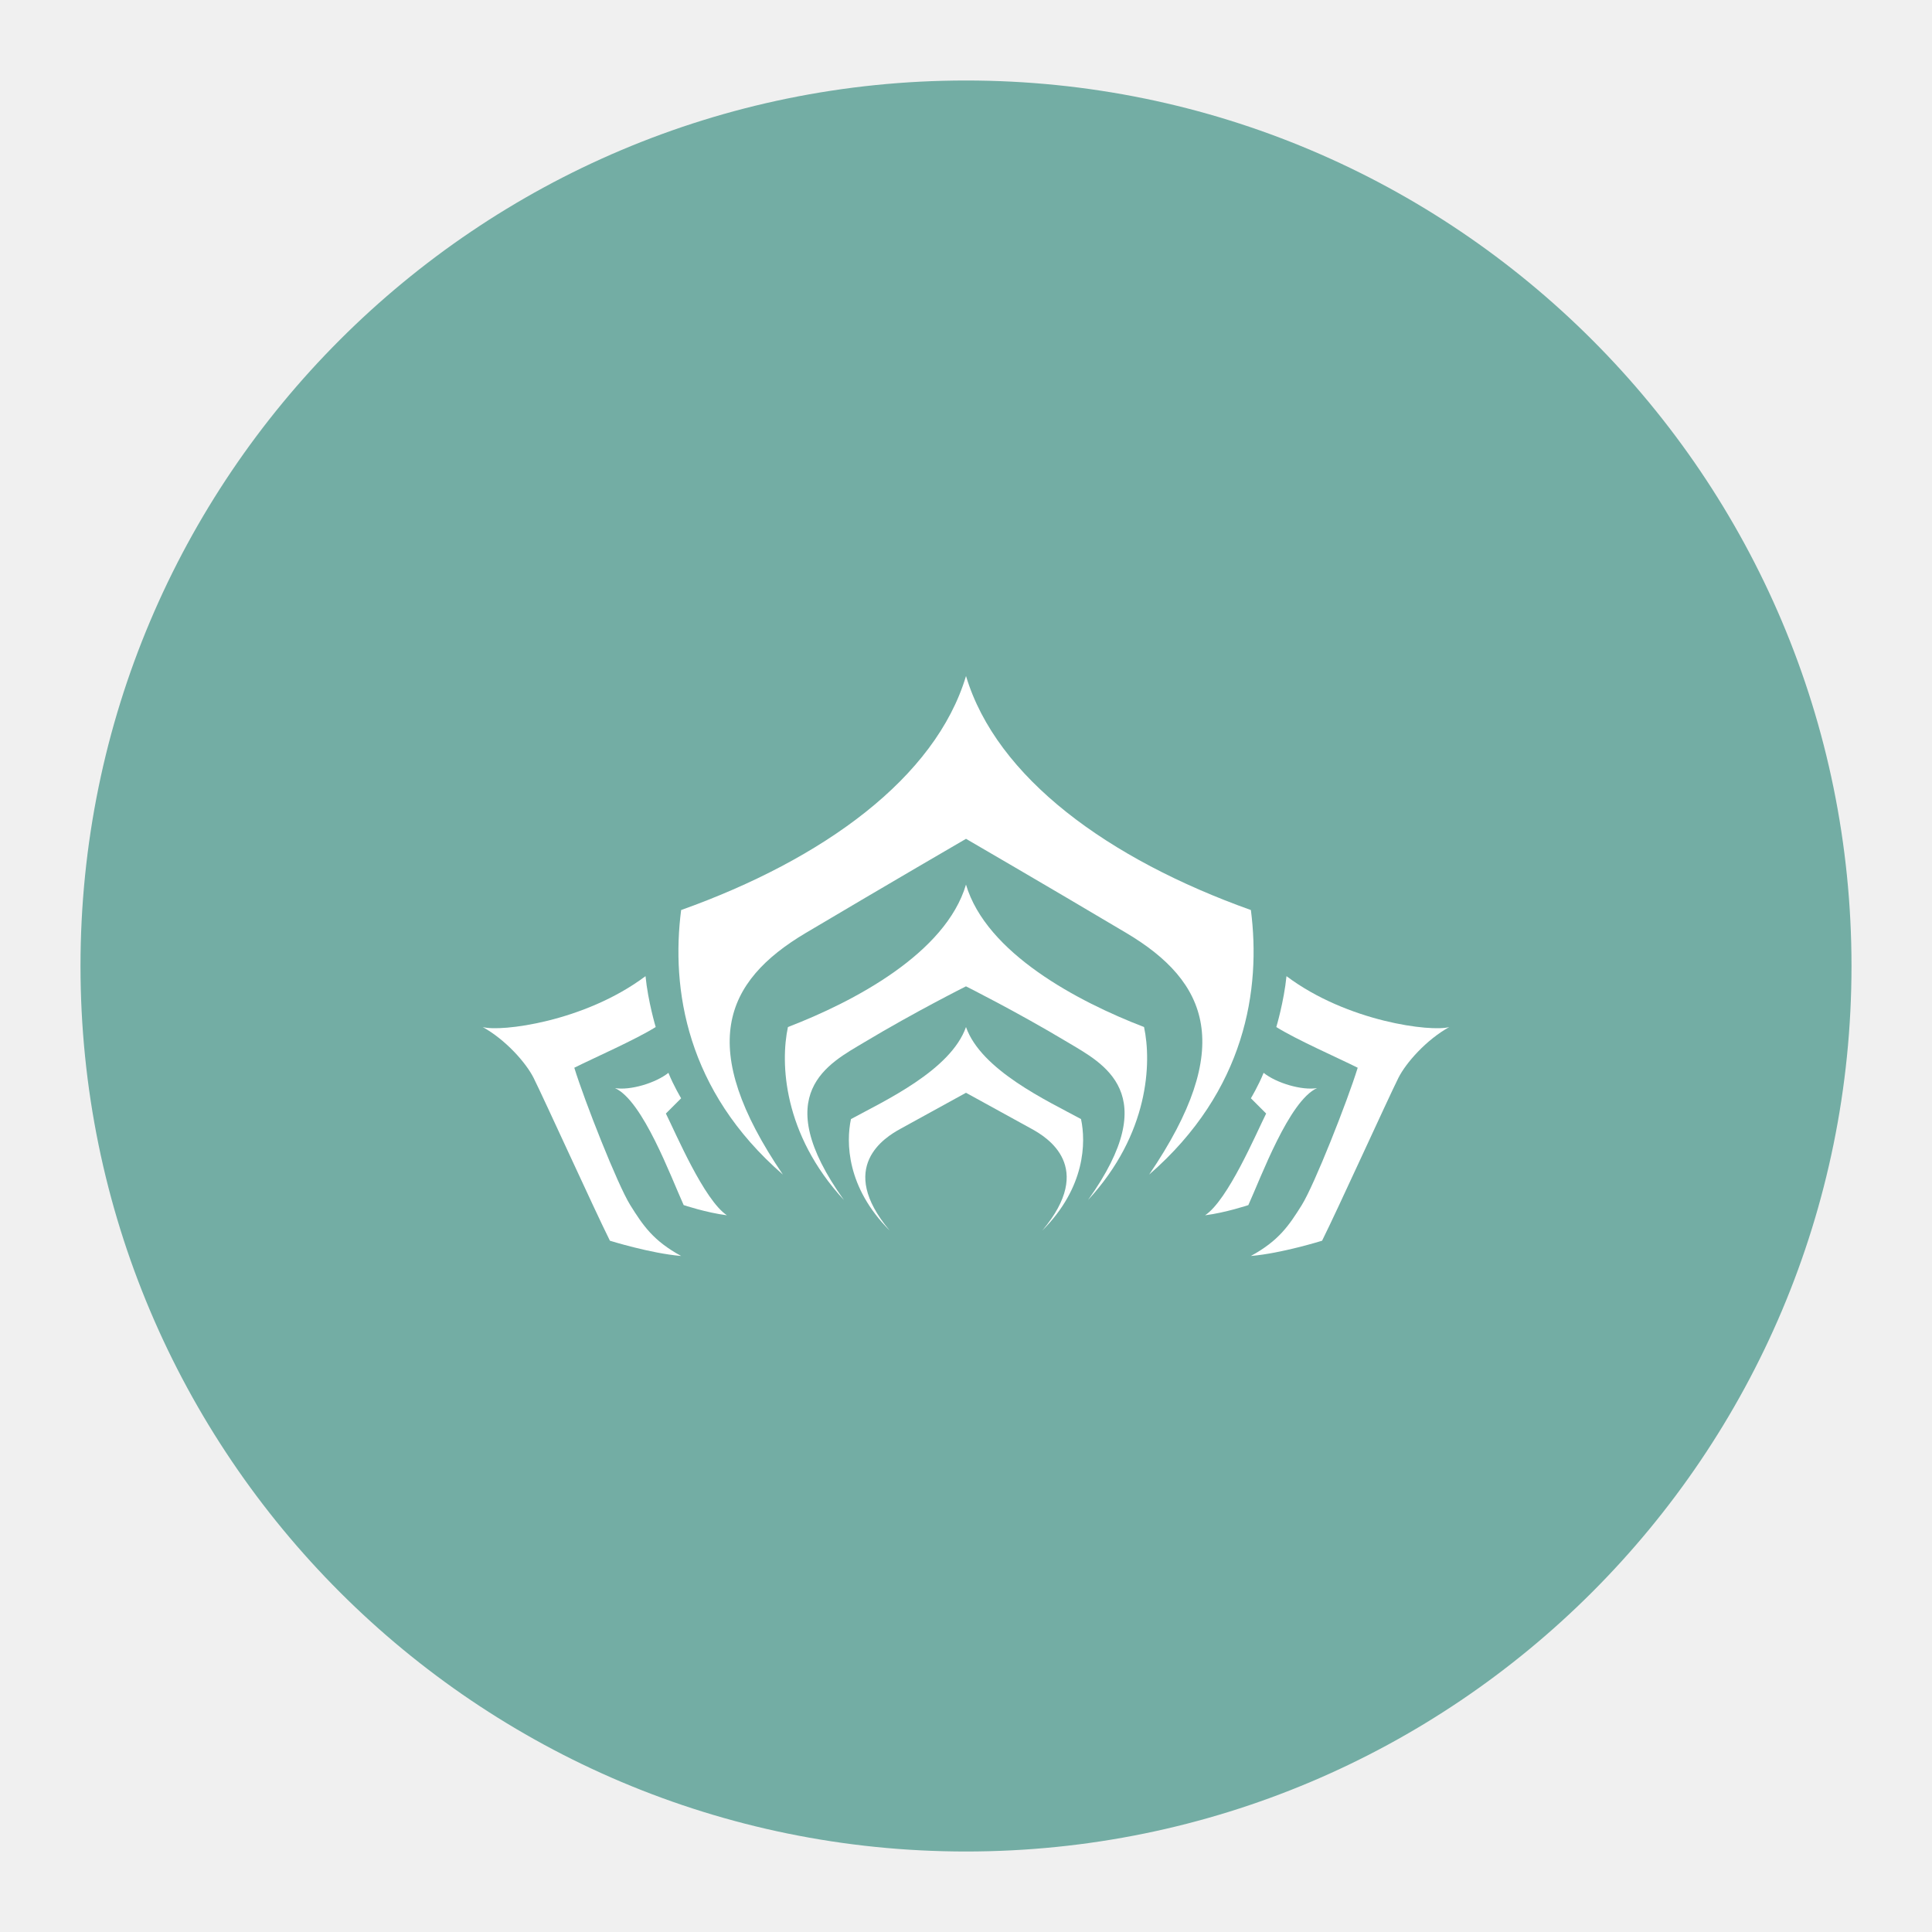
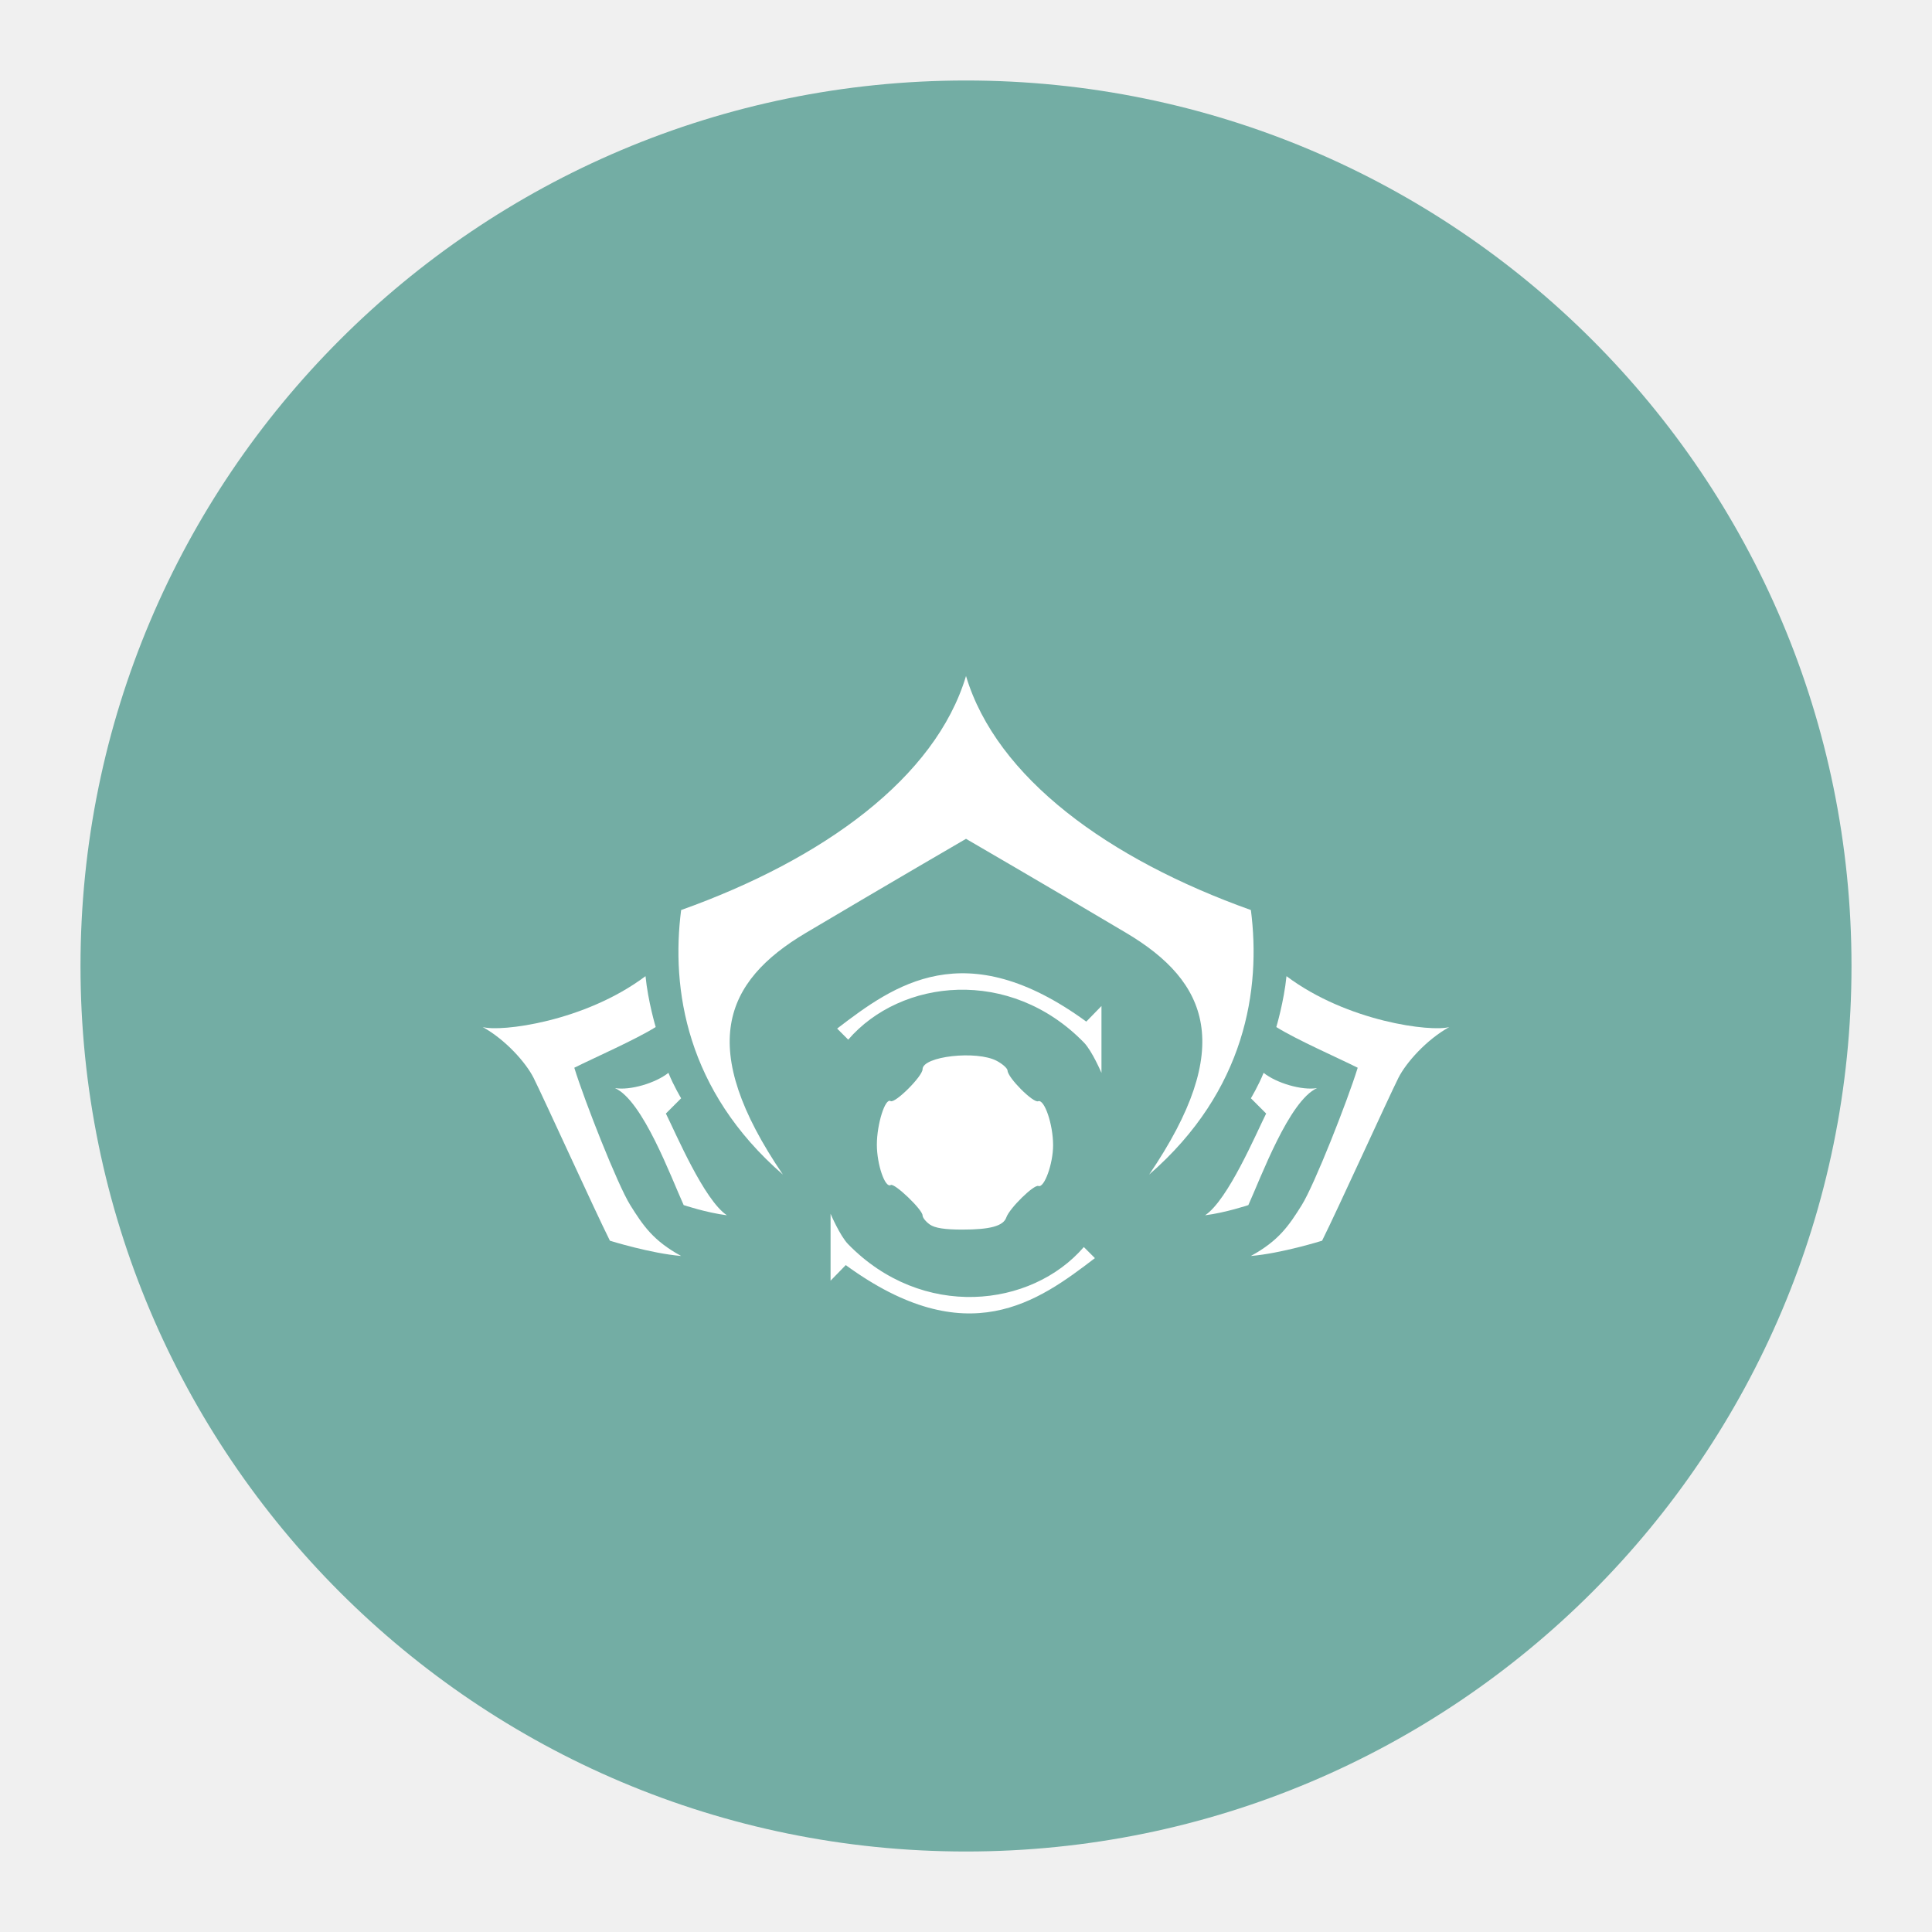
<svg xmlns="http://www.w3.org/2000/svg" version="1.1" viewBox="0 0 192 192">
  <circle class="a" cx="96" cy="96" r="88" style="fill:#73ada4" />
  <g transform="matrix(2.0033 0 0 2.0033 47.902 48.031)" fill="#0b81a0" style="fill:#fff">
    <path d="m0.035 26.973c0.883 0.252 5.047-0.252 8.076-2.524 0.126 1.262 0.505 2.524 0.505 2.524-1.009 0.631-3.028 1.514-4.038 2.019 0.505 1.64 2.145 5.804 2.776 6.814 0.631 1.009 1.136 1.767 2.524 2.524-1.514-0.126-3.533-0.757-3.533-0.757-0.757-1.514-3.253-7.011-3.785-8.076-0.38-0.757-1.389-1.893-2.525-2.524z" style="fill:#fff" />
    <path d="m6.597 30.002c0.757 0.126 2.019-0.252 2.65-0.757 0.252 0.631 0.631 1.262 0.631 1.262l-0.757 0.757c0.505 1.009 1.893 4.29 3.028 5.047-1.009-0.126-2.145-0.505-2.145-0.505-0.631-1.388-2.019-5.173-3.407-5.804z" style="fill:#fff" />
    <path d="m47.984 26.973c-0.883 0.252-5.047-0.252-8.076-2.524-0.126 1.262-0.505 2.524-0.505 2.524 1.009 0.631 3.028 1.514 4.038 2.019-0.505 1.64-2.145 5.804-2.776 6.814-0.631 1.009-1.136 1.767-2.524 2.524 1.514-0.126 3.533-0.757 3.533-0.757 0.757-1.514 3.253-7.011 3.785-8.076 0.38-0.757 1.389-1.893 2.525-2.524z" style="fill:#fff" />
    <path d="m41.423 30.002c-0.757 0.126-2.019-0.252-2.65-0.757-0.252 0.631-0.631 1.262-0.631 1.262l0.757 0.757c-0.505 1.009-1.893 4.29-3.028 5.047 1.009-0.126 2.145-0.505 2.145-0.505 0.631-1.388 2.019-5.173 3.407-5.804z" style="fill:#fff" />
    <path d="m38.142 21.169c-7.066-2.524-12.618-6.561-14.132-11.609-1.514 5.047-7.066 9.085-14.132 11.609-0.505 3.912 0.252 8.959 5.047 13.123-4.29-6.309-2.943-9.566 1.136-11.987 4.038-2.397 7.949-4.669 7.949-4.669s3.912 2.271 7.949 4.669c4.078 2.422 5.426 5.678 1.136 11.987 4.794-4.164 5.552-9.211 5.047-13.123z" style="fill:#fff" />
-     <path d="m32.842 26.973c-3.281-1.262-7.823-3.659-8.833-7.066-1.009 3.407-5.552 5.804-8.833 7.066-0.379 1.767-0.252 5.3 2.776 8.58-3.785-5.3-0.735-6.776 1.009-7.823 2.524-1.514 5.047-2.776 5.047-2.776s2.524 1.262 5.047 2.776c1.745 1.047 4.795 2.524 1.009 7.823 3.031-3.28 3.157-6.813 2.778-8.58z" style="fill:#fff" />
-     <path d="m29.715 31.538c-1.668-0.905-4.949-2.42-5.706-4.565-0.757 2.145-4.038 3.659-5.706 4.565-0.245 1.141-0.225 3.385 1.92 5.53-2.65-3.155-0.23-4.626 0.525-5.041 1.62-0.89 3.261-1.793 3.261-1.793s1.64 0.903 3.261 1.793c0.755 0.415 3.175 1.886 0.525 5.041 2.145-2.145 2.165-4.389 1.92-5.53z" style="fill:#fff" />
+     <path d="m32.842 26.973c-3.281-1.262-7.823-3.659-8.833-7.066-1.009 3.407-5.552 5.804-8.833 7.066-0.379 1.767-0.252 5.3 2.776 8.58-3.785-5.3-0.735-6.776 1.009-7.823 2.524-1.514 5.047-2.776 5.047-2.776s2.524 1.262 5.047 2.776c1.745 1.047 4.795 2.524 1.009 7.823 3.031-3.28 3.157-6.813 2.778-8.58z" style="display:none;fill:#fff" />
+     <path d="m29.715 31.538c-1.668-0.905-4.949-2.42-5.706-4.565-0.757 2.145-4.038 3.659-5.706 4.565-0.245 1.141-0.225 3.385 1.92 5.53-2.65-3.155-0.23-4.626 0.525-5.041 1.62-0.89 3.261-1.793 3.261-1.793s1.64 0.903 3.261 1.793c0.755 0.415 3.175 1.886 0.525 5.041 2.145-2.145 2.165-4.389 1.92-5.53z" style="display:none;fill:#fff" />
  </g>
+   <path d="m92.404 121.69c-0.396-0.278-0.721-0.685-0.721-0.905 0-0.57-2.797-3.244-3.16-3.02-0.561 0.347-1.381-2.033-1.381-4.007 0-2.043 0.824-4.667 1.362-4.334 0.433 0.268 3.179-2.465 3.179-3.164 0-1.292 5.381-1.897 7.379-0.829 0.58 0.31 1.06 0.742 1.067 0.961 0.024 0.711 2.544 3.238 3.039 3.048 0.625-0.24 1.488 2.297 1.488 4.374 0 1.842-0.877 4.272-1.46 4.048-0.442-0.169-2.869 2.208-3.188 3.123-0.298 0.854-1.592 1.211-4.382 1.211-1.739 0-2.721-0.154-3.222-0.505z" style="fill:#fff;stroke-width:.691" />
+   <path d="m84.294 103.32-1.101-1.101c5.636-4.309 12.687-9.503 24.761-0.693l1.509-1.55v6.649s-0.932-2.188-1.744-3.02c-7.356-7.545-18.196-6.342-23.425-0.284z" style="fill:#fff;stroke-linecap:round;stroke-width:4.145" />
+   <path d="m107.71 123.93 1.101 1.101c-5.636 4.309-12.687 9.503-24.761 0.693l-1.509 1.55v-6.649s0.932 2.188 1.744 3.02c7.356 7.545 18.196 6.342 23.425 0.284z" style="fill:#fff;stroke-linecap:round;stroke-width:4.145" />
</svg>
